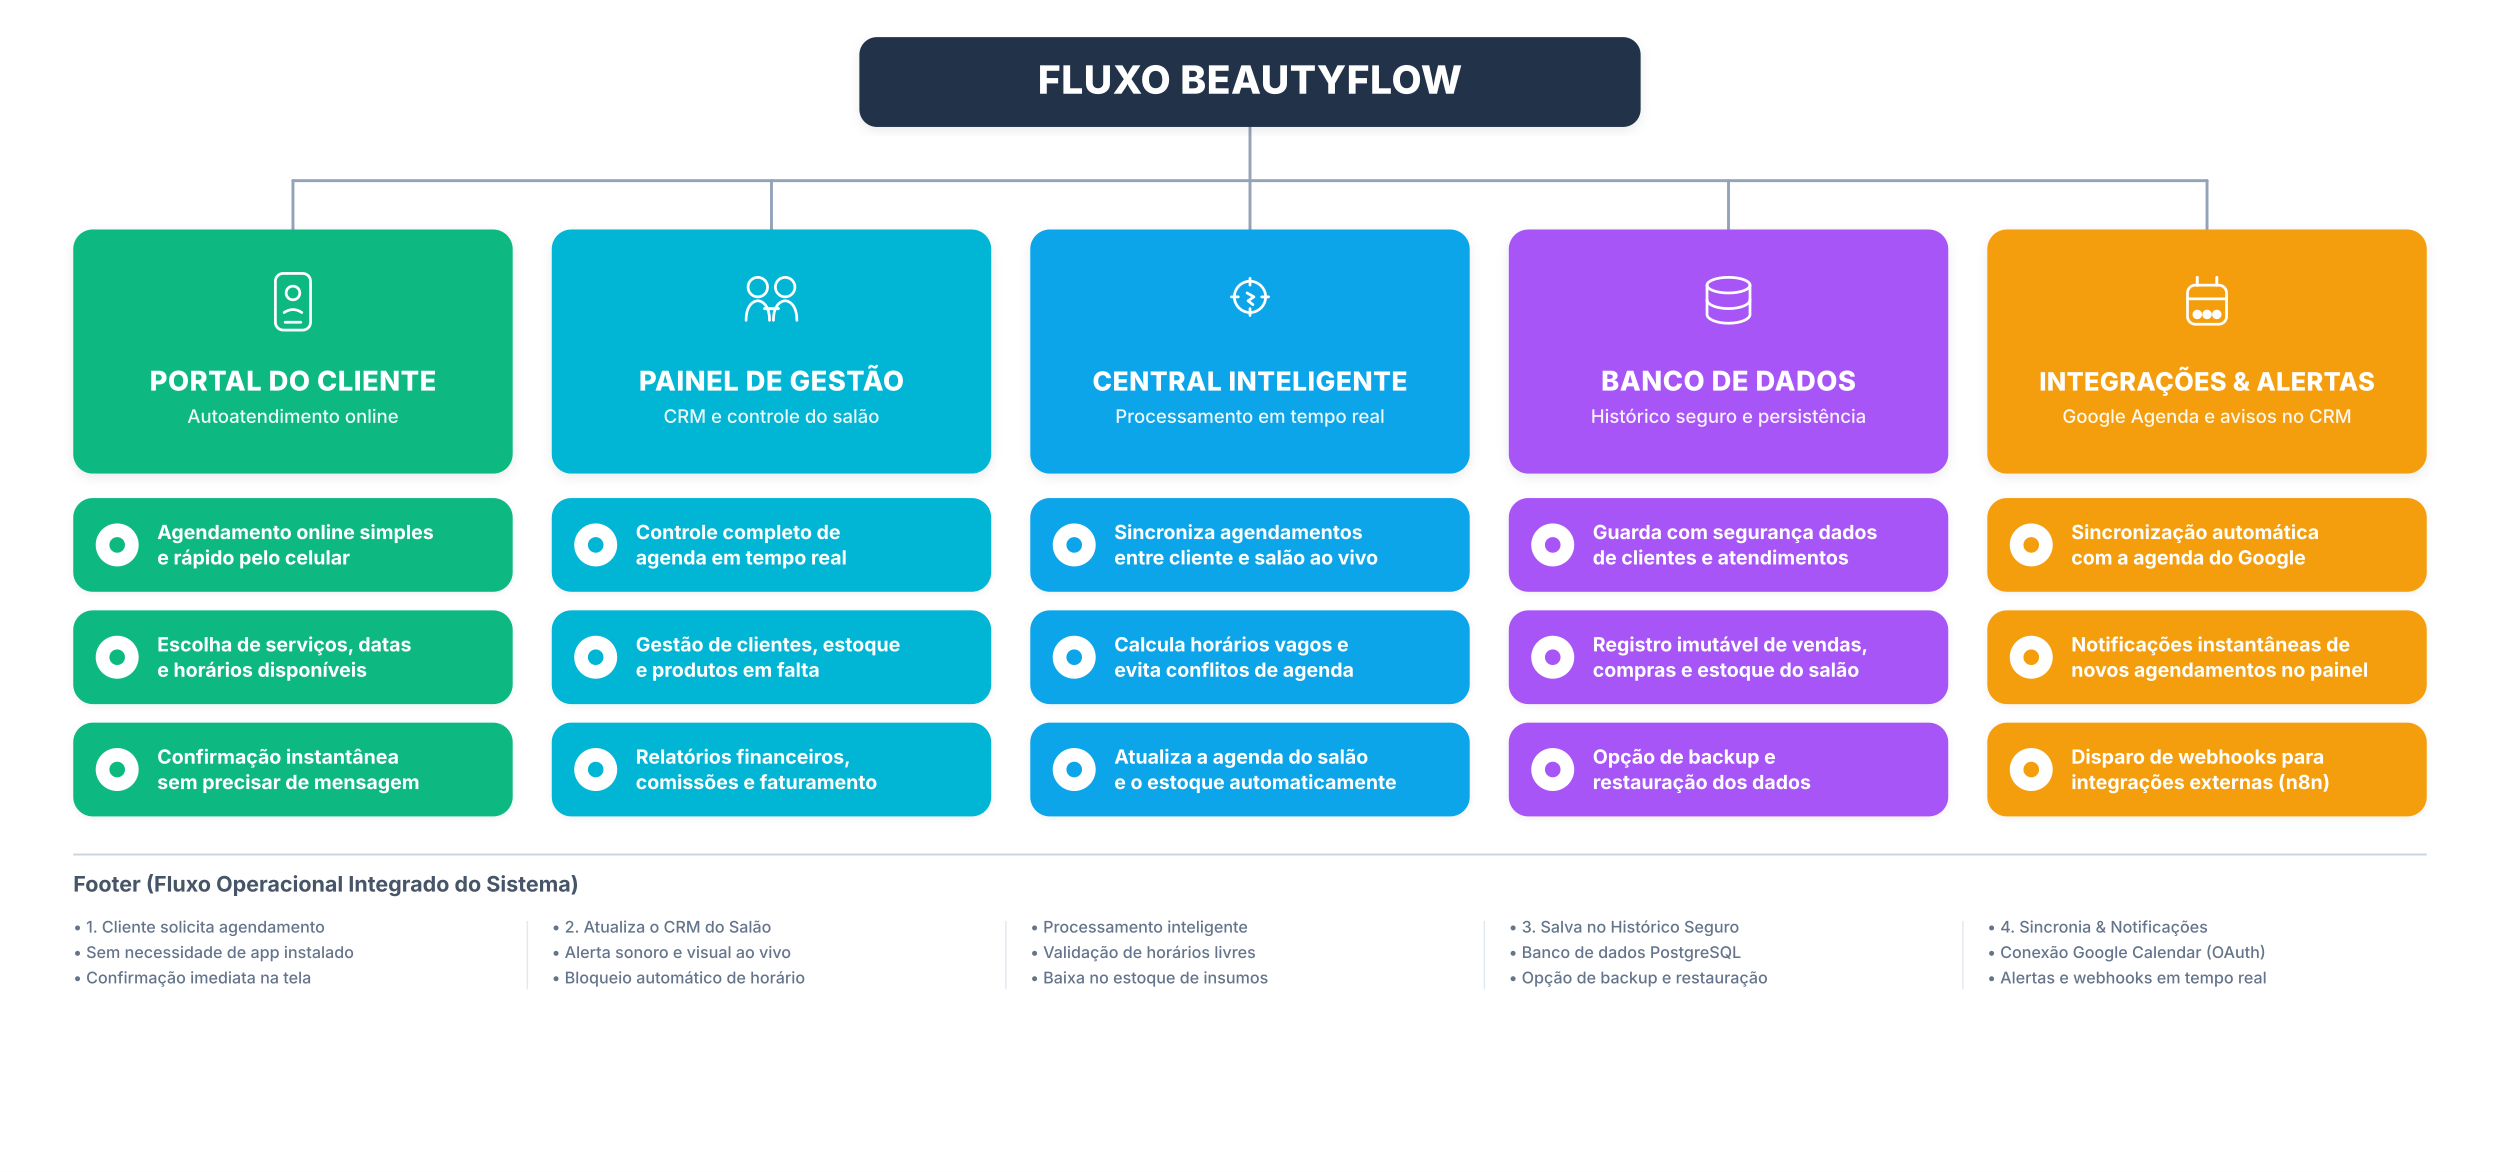
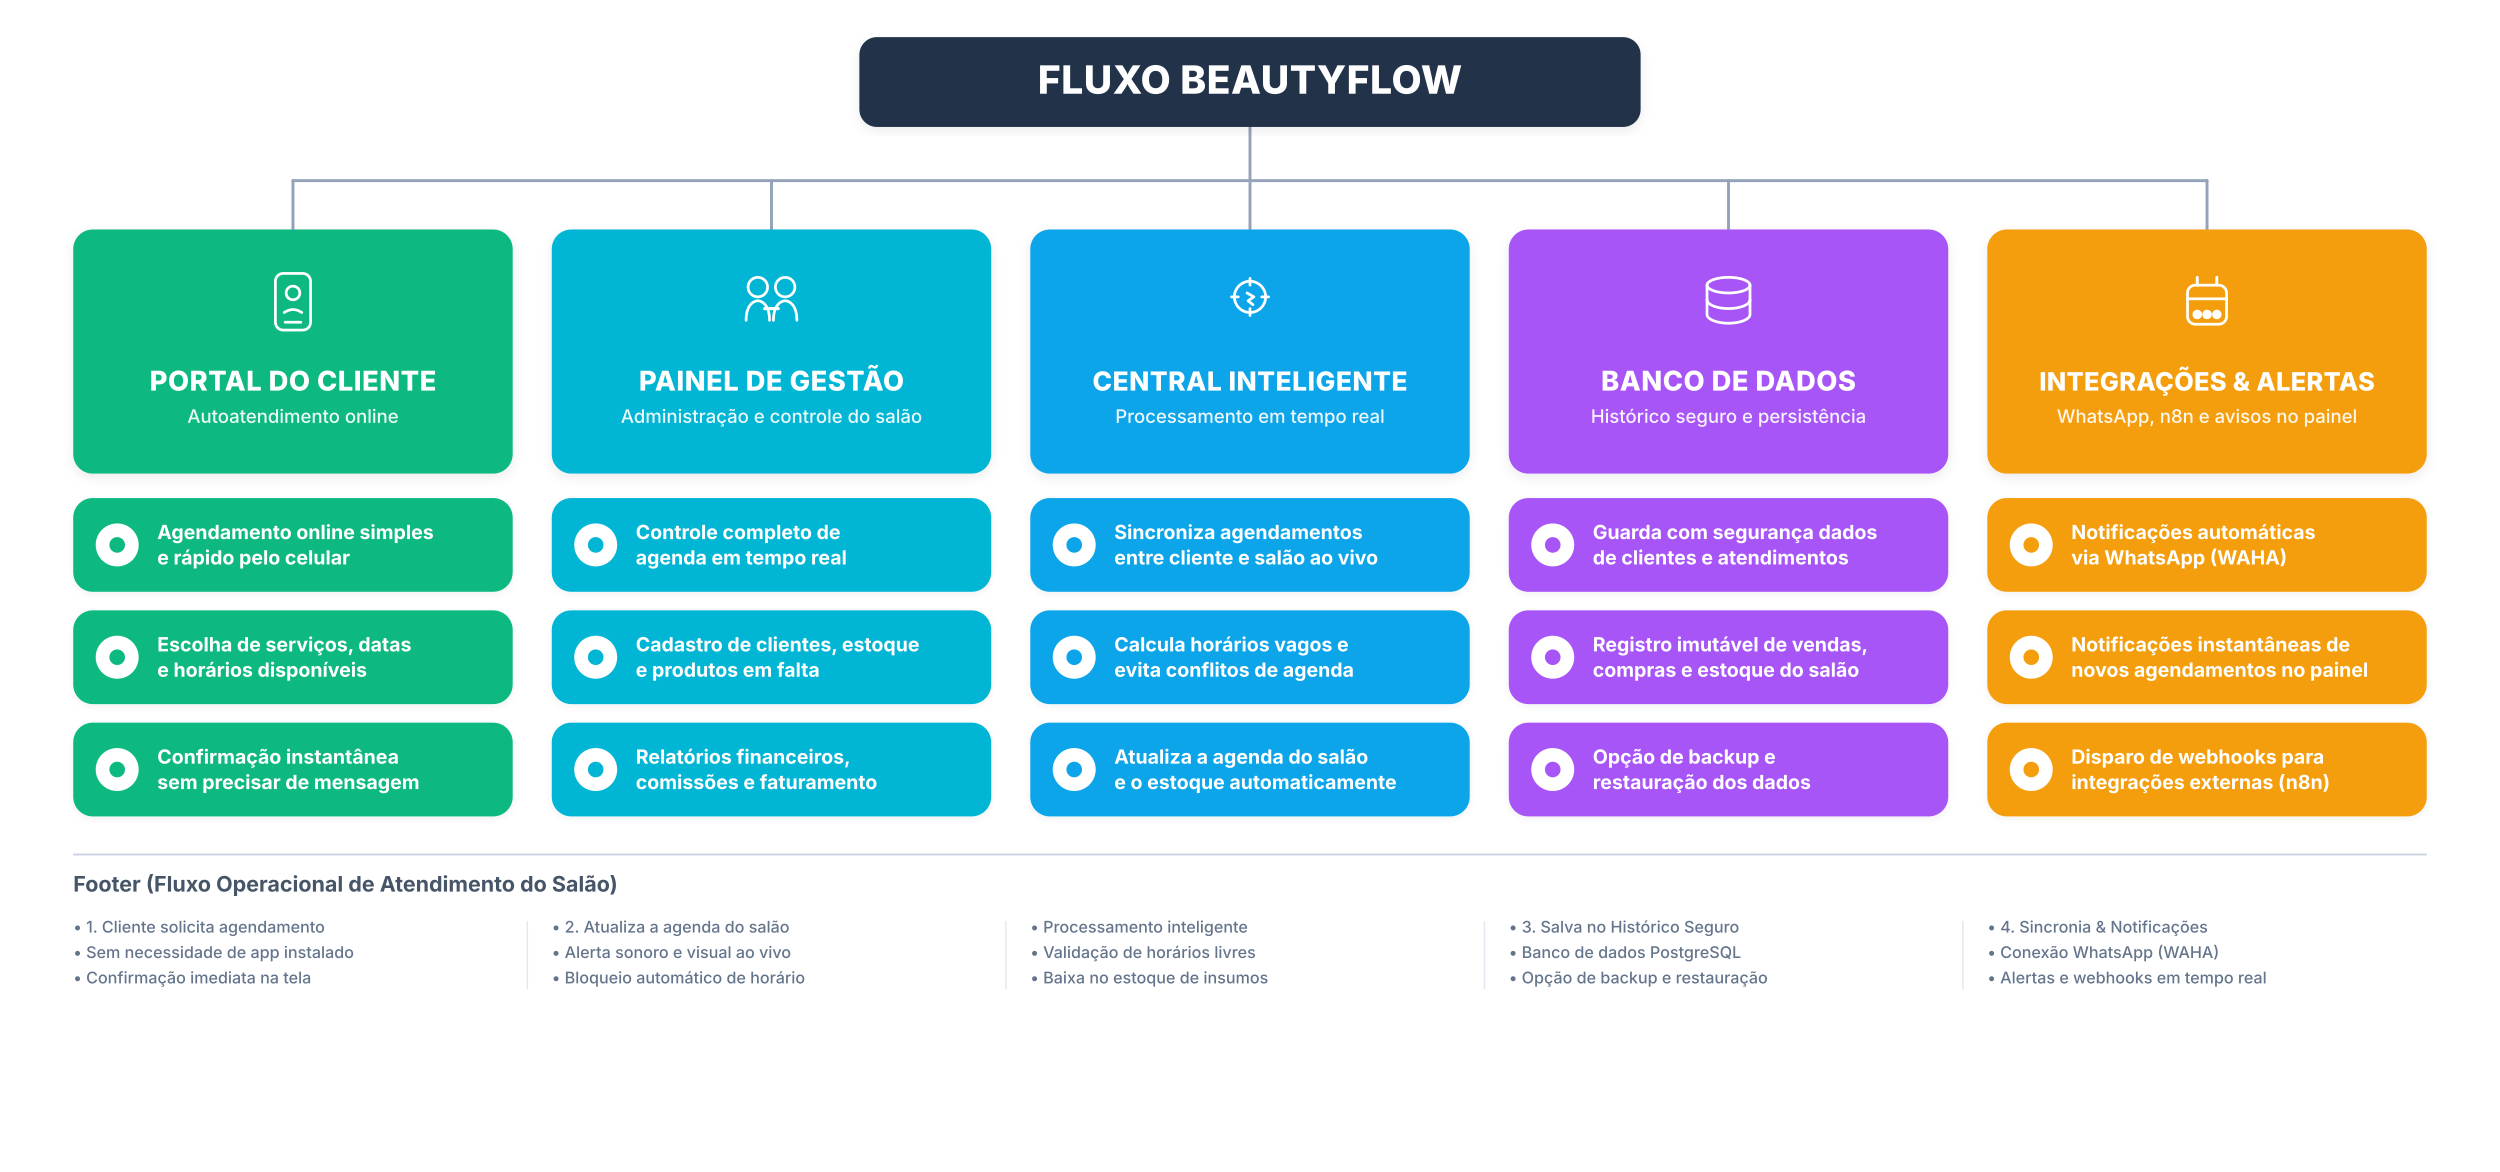
<svg xmlns="http://www.w3.org/2000/svg" viewBox="0 0 2560 1200" width="2560" height="1200" style="background:#ffffff; font-family:'Inter', 'Noto Sans', 'Segoe UI', system-ui, -apple-system, BlinkMacSystemFont, Roboto, sans-serif;">
  <defs>
    <filter id="box-shadow" x="-5%" y="-5%" width="110%" height="115%">
      <feDropShadow dx="0" dy="4" stdDeviation="6" flood-color="#000000" flood-opacity="0.08" />
    </filter>
    <filter id="pill-shadow" x="-3%" y="-5%" width="106%" height="115%">
      <feDropShadow dx="0" dy="2" stdDeviation="4" flood-color="#000000" flood-opacity="0.06" />
    </filter>
  </defs>
  <rect width="2560" height="1200" fill="#ffffff" />
  <g stroke="#94a3b8" stroke-width="3" fill="none" stroke-linejoin="round" stroke-linecap="round">
    <line x1="1280" y1="130" x2="1280" y2="185" />
    <line x1="300" y1="185" x2="2260" y2="185" />
    <line x1="300" y1="185" x2="300" y2="235" />
    <line x1="790" y1="185" x2="790" y2="235" />
    <line x1="1280" y1="185" x2="1280" y2="235" />
    <line x1="1770" y1="185" x2="1770" y2="235" />
    <line x1="2260" y1="185" x2="2260" y2="235" />
  </g>
  <g transform="translate(880, 38)" filter="url(#box-shadow)">
    <rect x="0" y="0" width="800" height="92" rx="18" fill="#24334a" />
    <text x="400" y="58" font-size="40" font-weight="800" fill="#ffffff" text-anchor="middle" letter-spacing="0.5">FLUXO BEAUTYFLOW</text>
  </g>
  <g transform="translate(75, 235)">
    <rect x="0" y="0" width="450" height="250" rx="20" fill="#10b981" filter="url(#box-shadow)" />
    <g transform="translate(225, 75)" stroke="#ffffff" stroke-width="2.8" fill="none" stroke-linecap="round" stroke-linejoin="round">
      <rect x="-18" y="-30" width="36" height="58" rx="8" />
      <line x1="-8" y1="20" x2="8" y2="20" />
      <circle cx="0" cy="-10" r="7" />
      <path d="M -9 10 Q 0 4 9 10" />
    </g>
    <text x="225" y="165" font-size="28" font-weight="800" fill="#ffffff" text-anchor="middle" letter-spacing="0.5">PORTAL DO CLIENTE</text>
    <text x="225" y="198" font-size="19" font-weight="500" fill="rgba(255,255,255,0.92)" text-anchor="middle">Autoatendimento online</text>
    <g transform="translate(0, 275)" filter="url(#pill-shadow)">
      <rect x="0" y="0" width="450" height="96" rx="20" fill="#10b981" />
      <circle cx="45" cy="48" r="22" fill="#ffffff" />
      <circle cx="45" cy="48" r="8" fill="#10b981" />
      <text x="86" y="42" font-size="20" font-weight="700" fill="#ffffff">Agendamento online simples</text>
      <text x="86" y="68" font-size="20" font-weight="700" fill="#ffffff">e rápido pelo celular</text>
    </g>
    <g transform="translate(0, 390)" filter="url(#pill-shadow)">
      <rect x="0" y="0" width="450" height="96" rx="20" fill="#10b981" />
      <circle cx="45" cy="48" r="22" fill="#ffffff" />
      <circle cx="45" cy="48" r="8" fill="#10b981" />
      <text x="86" y="42" font-size="20" font-weight="700" fill="#ffffff">Escolha de serviços, datas</text>
      <text x="86" y="68" font-size="20" font-weight="700" fill="#ffffff">e horários disponíveis</text>
    </g>
    <g transform="translate(0, 505)" filter="url(#pill-shadow)">
      <rect x="0" y="0" width="450" height="96" rx="20" fill="#10b981" />
      <circle cx="45" cy="48" r="22" fill="#ffffff" />
      <circle cx="45" cy="48" r="8" fill="#10b981" />
      <text x="86" y="42" font-size="20" font-weight="700" fill="#ffffff">Confirmação instantânea</text>
      <text x="86" y="68" font-size="20" font-weight="700" fill="#ffffff">sem precisar de mensagem</text>
    </g>
  </g>
  <g transform="translate(565, 235)">
    <rect x="0" y="0" width="450" height="250" rx="20" fill="#06b6d4" filter="url(#box-shadow)" />
    <g transform="translate(225, 75)" stroke="#ffffff" stroke-width="2.8" fill="none" stroke-linecap="round" stroke-linejoin="round">
      <circle cx="-14" cy="-16" r="10" />
      <circle cx="14" cy="-16" r="10" />
      <path d="M -26 18 C -26 2 -18 -2 -14 -2 C -10 -2 -2 2 -2 18" />
      <path d="M 2 18 C 2 2 10 -2 14 -2 C 18 -2 26 2 26 18" />
      <path d="M -7 6 L 7 6" stroke-width="3.2" />
    </g>
    <text x="225" y="165" font-size="28" font-weight="800" fill="#ffffff" text-anchor="middle" letter-spacing="0.5">PAINEL DE GESTÃO</text>
-     <text x="225" y="198" font-size="19" font-weight="500" fill="rgba(255,255,255,0.92)" text-anchor="middle">CRM e controle do salão</text>
+     <text x="225" y="198" font-size="19" font-weight="500" fill="rgba(255,255,255,0.92)" text-anchor="middle">Administração e controle do salão</text>
    <g transform="translate(0, 275)" filter="url(#pill-shadow)">
      <rect x="0" y="0" width="450" height="96" rx="20" fill="#06b6d4" />
      <circle cx="45" cy="48" r="22" fill="#ffffff" />
      <circle cx="45" cy="48" r="8" fill="#06b6d4" />
      <text x="86" y="42" font-size="20" font-weight="700" fill="#ffffff">Controle completo de</text>
      <text x="86" y="68" font-size="20" font-weight="700" fill="#ffffff">agenda em tempo real</text>
    </g>
    <g transform="translate(0, 390)" filter="url(#pill-shadow)">
      <rect x="0" y="0" width="450" height="96" rx="20" fill="#06b6d4" />
      <circle cx="45" cy="48" r="22" fill="#ffffff" />
      <circle cx="45" cy="48" r="8" fill="#06b6d4" />
-       <text x="86" y="42" font-size="20" font-weight="700" fill="#ffffff">Gestão de clientes, estoque</text>
+       <text x="86" y="42" font-size="20" font-weight="700" fill="#ffffff">Cadastro de clientes, estoque</text>
      <text x="86" y="68" font-size="20" font-weight="700" fill="#ffffff">e produtos em falta</text>
    </g>
    <g transform="translate(0, 505)" filter="url(#pill-shadow)">
      <rect x="0" y="0" width="450" height="96" rx="20" fill="#06b6d4" />
      <circle cx="45" cy="48" r="22" fill="#ffffff" />
      <circle cx="45" cy="48" r="8" fill="#06b6d4" />
      <text x="86" y="42" font-size="20" font-weight="700" fill="#ffffff">Relatórios financeiros,</text>
      <text x="86" y="68" font-size="20" font-weight="700" fill="#ffffff">comissões e faturamento</text>
    </g>
  </g>
  <g transform="translate(1055, 235)">
    <rect x="0" y="0" width="450" height="250" rx="20" fill="#0ea5e9" filter="url(#box-shadow)" />
    <g transform="translate(225, 75)" stroke="#ffffff" stroke-width="2.8" fill="none" stroke-linecap="round" stroke-linejoin="round">
      <circle cx="0" cy="-6" r="16" />
      <path d="M 0 -18 L 0 -25 M 0 6 L 0 13 M -12 -6 L -19 -6 M 12 -6 L 19 -6" />
      <path d="M -3 -10 L 4 -6 L -2 -2 L 3 2" />
    </g>
    <text x="225" y="165" font-size="27" font-weight="800" fill="#ffffff" text-anchor="middle" letter-spacing="0.5">CENTRAL INTELIGENTE</text>
    <text x="225" y="198" font-size="19" font-weight="500" fill="rgba(255,255,255,0.92)" text-anchor="middle">Processamento em tempo real</text>
    <g transform="translate(0, 275)" filter="url(#pill-shadow)">
      <rect x="0" y="0" width="450" height="96" rx="20" fill="#0ea5e9" />
      <circle cx="45" cy="48" r="22" fill="#ffffff" />
      <circle cx="45" cy="48" r="8" fill="#0ea5e9" />
      <text x="86" y="42" font-size="20" font-weight="700" fill="#ffffff">Sincroniza agendamentos</text>
      <text x="86" y="68" font-size="20" font-weight="700" fill="#ffffff">entre cliente e salão ao vivo</text>
    </g>
    <g transform="translate(0, 390)" filter="url(#pill-shadow)">
      <rect x="0" y="0" width="450" height="96" rx="20" fill="#0ea5e9" />
      <circle cx="45" cy="48" r="22" fill="#ffffff" />
      <circle cx="45" cy="48" r="8" fill="#0ea5e9" />
      <text x="86" y="42" font-size="20" font-weight="700" fill="#ffffff">Calcula horários vagos e</text>
      <text x="86" y="68" font-size="20" font-weight="700" fill="#ffffff">evita conflitos de agenda</text>
    </g>
    <g transform="translate(0, 505)" filter="url(#pill-shadow)">
      <rect x="0" y="0" width="450" height="96" rx="20" fill="#0ea5e9" />
      <circle cx="45" cy="48" r="22" fill="#ffffff" />
      <circle cx="45" cy="48" r="8" fill="#0ea5e9" />
      <text x="86" y="42" font-size="20" font-weight="700" fill="#ffffff">Atualiza a agenda do salão</text>
      <text x="86" y="68" font-size="20" font-weight="700" fill="#ffffff">e o estoque automaticamente</text>
    </g>
  </g>
  <g transform="translate(1545, 235)">
    <rect x="0" y="0" width="450" height="250" rx="20" fill="#a855f7" filter="url(#box-shadow)" />
    <g transform="translate(225, 75)" stroke="#ffffff" stroke-width="2.8" fill="none" stroke-linecap="round" stroke-linejoin="round">
      <ellipse cx="0" cy="-18" rx="22" ry="8" />
      <path d="M -22 -18 V -3 C -22 2 -12 6 0 6 C 12 6 22 2 22 -3 V -18" />
      <path d="M -22 -3 V 12 C -22 17 -12 21 0 21 C 12 21 22 17 22 12 V -3" />
    </g>
    <text x="225" y="165" font-size="28" font-weight="800" fill="#ffffff" text-anchor="middle" letter-spacing="0.5">BANCO DE DADOS</text>
    <text x="225" y="198" font-size="19" font-weight="500" fill="rgba(255,255,255,0.92)" text-anchor="middle">Histórico seguro e persistência</text>
    <g transform="translate(0, 275)" filter="url(#pill-shadow)">
      <rect x="0" y="0" width="450" height="96" rx="20" fill="#a855f7" />
      <circle cx="45" cy="48" r="22" fill="#ffffff" />
      <circle cx="45" cy="48" r="8" fill="#a855f7" />
      <text x="86" y="42" font-size="20" font-weight="700" fill="#ffffff">Guarda com segurança dados</text>
      <text x="86" y="68" font-size="20" font-weight="700" fill="#ffffff">de clientes e atendimentos</text>
    </g>
    <g transform="translate(0, 390)" filter="url(#pill-shadow)">
      <rect x="0" y="0" width="450" height="96" rx="20" fill="#a855f7" />
      <circle cx="45" cy="48" r="22" fill="#ffffff" />
      <circle cx="45" cy="48" r="8" fill="#a855f7" />
      <text x="86" y="42" font-size="20" font-weight="700" fill="#ffffff">Registro imutável de vendas,</text>
      <text x="86" y="68" font-size="20" font-weight="700" fill="#ffffff">compras e estoque do salão</text>
    </g>
    <g transform="translate(0, 505)" filter="url(#pill-shadow)">
      <rect x="0" y="0" width="450" height="96" rx="20" fill="#a855f7" />
      <circle cx="45" cy="48" r="22" fill="#ffffff" />
      <circle cx="45" cy="48" r="8" fill="#a855f7" />
      <text x="86" y="42" font-size="20" font-weight="700" fill="#ffffff">Opção de backup e</text>
      <text x="86" y="68" font-size="20" font-weight="700" fill="#ffffff">restauração dos dados</text>
    </g>
  </g>
  <g transform="translate(2035, 235)">
    <rect x="0" y="0" width="450" height="250" rx="20" fill="#f59e0b" filter="url(#box-shadow)" />
    <g transform="translate(225, 75)" stroke="#ffffff" stroke-width="2.8" fill="none" stroke-linecap="round" stroke-linejoin="round">
      <rect x="-20" y="-18" width="40" height="40" rx="8" />
      <line x1="-20" y1="-4" x2="20" y2="-4" />
      <line x1="-10" y1="-26" x2="-10" y2="-18" stroke-width="3" />
      <line x1="10" y1="-26" x2="10" y2="-18" stroke-width="3" />
      <circle cx="0" cy="12" r="3.5" fill="#ffffff" />
      <circle cx="-10" cy="12" r="3.5" fill="#ffffff" />
      <circle cx="10" cy="12" r="3.5" fill="#ffffff" />
    </g>
    <text x="225" y="165" font-size="26" font-weight="800" fill="#ffffff" text-anchor="middle" letter-spacing="0.3">INTEGRAÇÕES &amp; ALERTAS</text>
-     <text x="225" y="198" font-size="19" font-weight="500" fill="rgba(255,255,255,0.92)" text-anchor="middle">Google Agenda e avisos no CRM</text>
+     <text x="225" y="198" font-size="19" font-weight="500" fill="rgba(255,255,255,0.92)" text-anchor="middle">WhatsApp, n8n e avisos no painel</text>
    <g transform="translate(0, 275)" filter="url(#pill-shadow)">
      <rect x="0" y="0" width="450" height="96" rx="20" fill="#f59e0b" />
      <circle cx="45" cy="48" r="22" fill="#ffffff" />
      <circle cx="45" cy="48" r="8" fill="#f59e0b" />
-       <text x="86" y="42" font-size="20" font-weight="700" fill="#ffffff">Sincronização automática</text>
-       <text x="86" y="68" font-size="20" font-weight="700" fill="#ffffff">com a agenda do Google</text>
+       <text x="86" y="42" font-size="20" font-weight="700" fill="#ffffff">Notificações automáticas</text>
+       <text x="86" y="68" font-size="20" font-weight="700" fill="#ffffff">via WhatsApp (WAHA)</text>
    </g>
    <g transform="translate(0, 390)" filter="url(#pill-shadow)">
      <rect x="0" y="0" width="450" height="96" rx="20" fill="#f59e0b" />
      <circle cx="45" cy="48" r="22" fill="#ffffff" />
      <circle cx="45" cy="48" r="8" fill="#f59e0b" />
      <text x="86" y="42" font-size="20" font-weight="700" fill="#ffffff">Notificações instantâneas de</text>
      <text x="86" y="68" font-size="20" font-weight="700" fill="#ffffff">novos agendamentos no painel</text>
    </g>
    <g transform="translate(0, 505)" filter="url(#pill-shadow)">
      <rect x="0" y="0" width="450" height="96" rx="20" fill="#f59e0b" />
      <circle cx="45" cy="48" r="22" fill="#ffffff" />
      <circle cx="45" cy="48" r="8" fill="#f59e0b" />
      <text x="86" y="42" font-size="20" font-weight="700" fill="#ffffff">Disparo de webhooks para</text>
      <text x="86" y="68" font-size="20" font-weight="700" fill="#ffffff">integrações externas (n8n)</text>
    </g>
  </g>
  <g transform="translate(75, 875)">
    <line x1="0" y1="0" x2="2410" y2="0" stroke="#cbd5e1" stroke-width="2" />
-     <text x="0" y="38" font-size="22" font-weight="700" fill="#475569">Footer (Fluxo Operacional Integrado do Sistema)</text>
+     <text x="0" y="38" font-size="22" font-weight="700" fill="#475569">Footer (Fluxo Operacional de Atendimento do Salão)</text>
    <g transform="translate(0, 56)" font-size="16.5" font-weight="500" fill="#64748b">
      <g transform="translate(0, 0)">
        <text x="0" y="24">• 1. Cliente solicita agendamento</text>
        <text x="0" y="50">• Sem necessidade de app instalado</text>
        <text x="0" y="76">• Confirmação imediata na tela</text>
      </g>
      <line x1="465" y1="12" x2="465" y2="82" stroke="#e2e8f0" stroke-width="1.5" />
      <g transform="translate(490, 0)">
-         <text x="0" y="24">• 2. Atualiza o CRM do Salão</text>
+         <text x="0" y="24">• 2. Atualiza a agenda do salão</text>
        <text x="0" y="50">• Alerta sonoro e visual ao vivo</text>
        <text x="0" y="76">• Bloqueio automático de horário</text>
      </g>
      <line x1="955" y1="12" x2="955" y2="82" stroke="#e2e8f0" stroke-width="1.5" />
      <g transform="translate(980, 0)">
        <text x="0" y="24">• Processamento inteligente</text>
        <text x="0" y="50">• Validação de horários livres</text>
        <text x="0" y="76">• Baixa no estoque de insumos</text>
      </g>
      <line x1="1445" y1="12" x2="1445" y2="82" stroke="#e2e8f0" stroke-width="1.5" />
      <g transform="translate(1470, 0)">
        <text x="0" y="24">• 3. Salva no Histórico Seguro</text>
        <text x="0" y="50">• Banco de dados PostgreSQL</text>
        <text x="0" y="76">• Opção de backup e restauração</text>
      </g>
      <line x1="1935" y1="12" x2="1935" y2="82" stroke="#e2e8f0" stroke-width="1.5" />
      <g transform="translate(1960, 0)">
        <text x="0" y="24">• 4. Sincronia &amp; Notificações</text>
-         <text x="0" y="50">• Conexão Google Calendar (OAuth)</text>
+         <text x="0" y="50">• Conexão WhatsApp (WAHA)</text>
        <text x="0" y="76">• Alertas e webhooks em tempo real</text>
      </g>
    </g>
  </g>
</svg>
